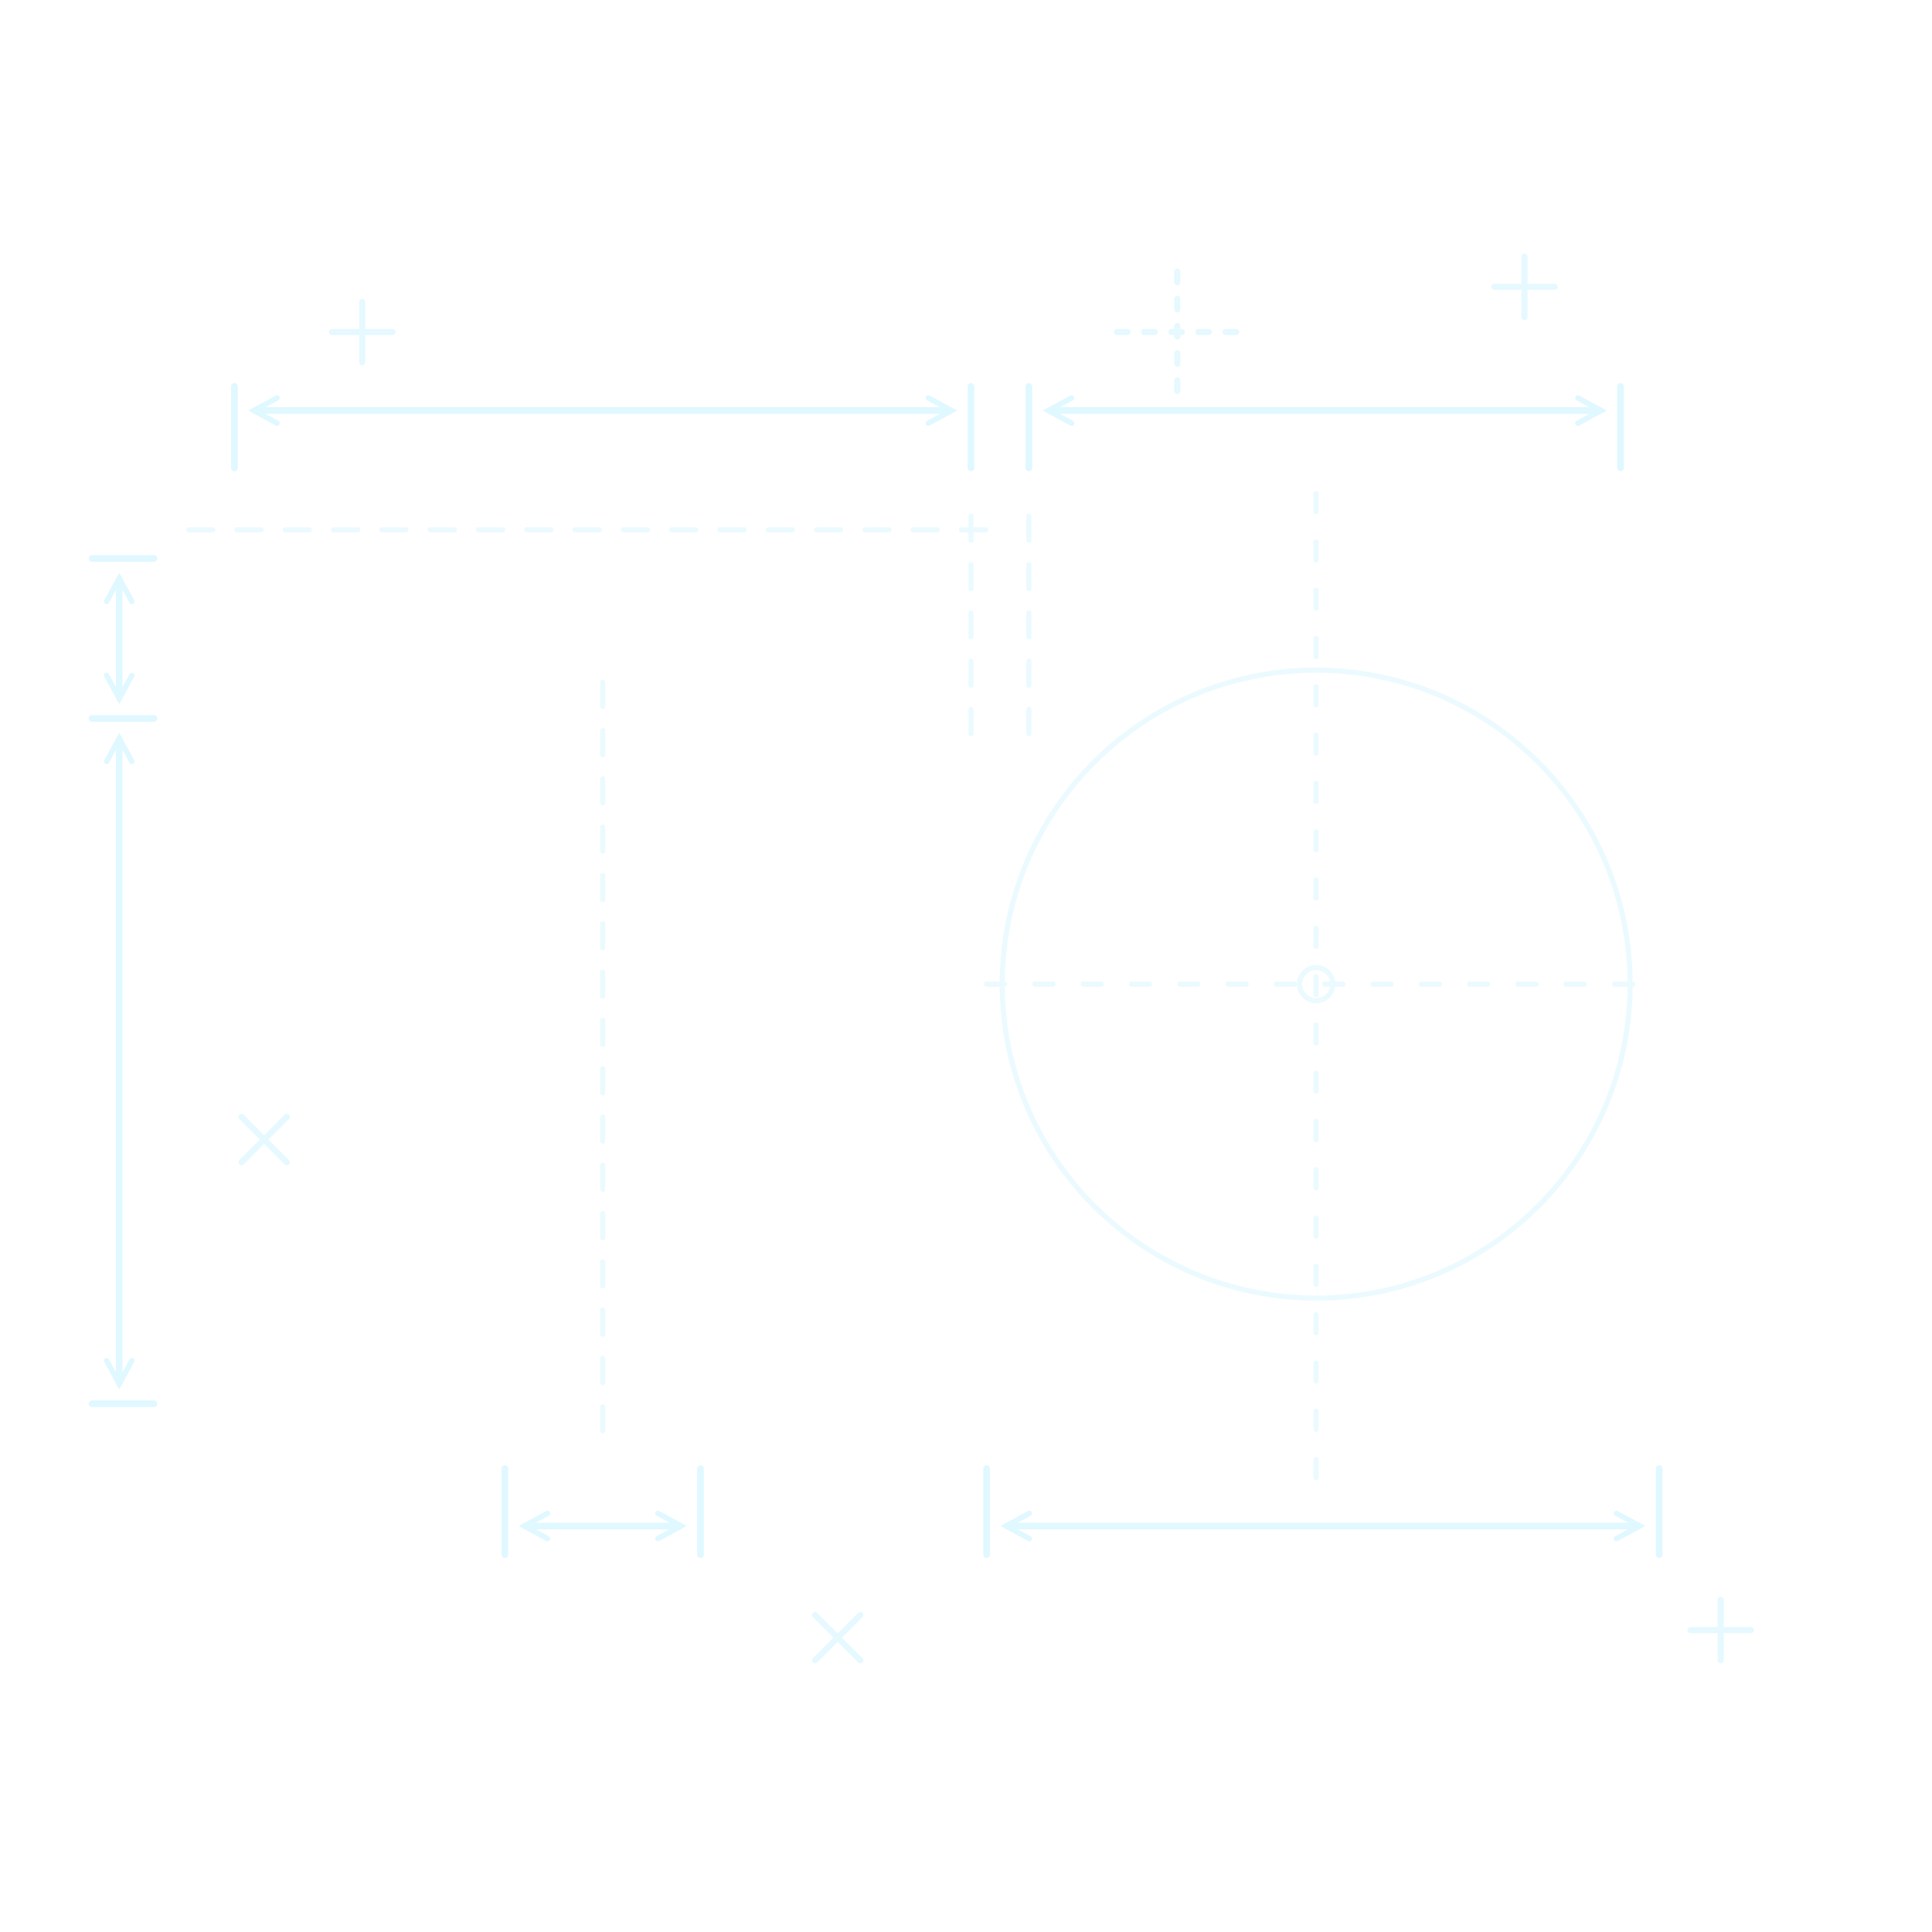
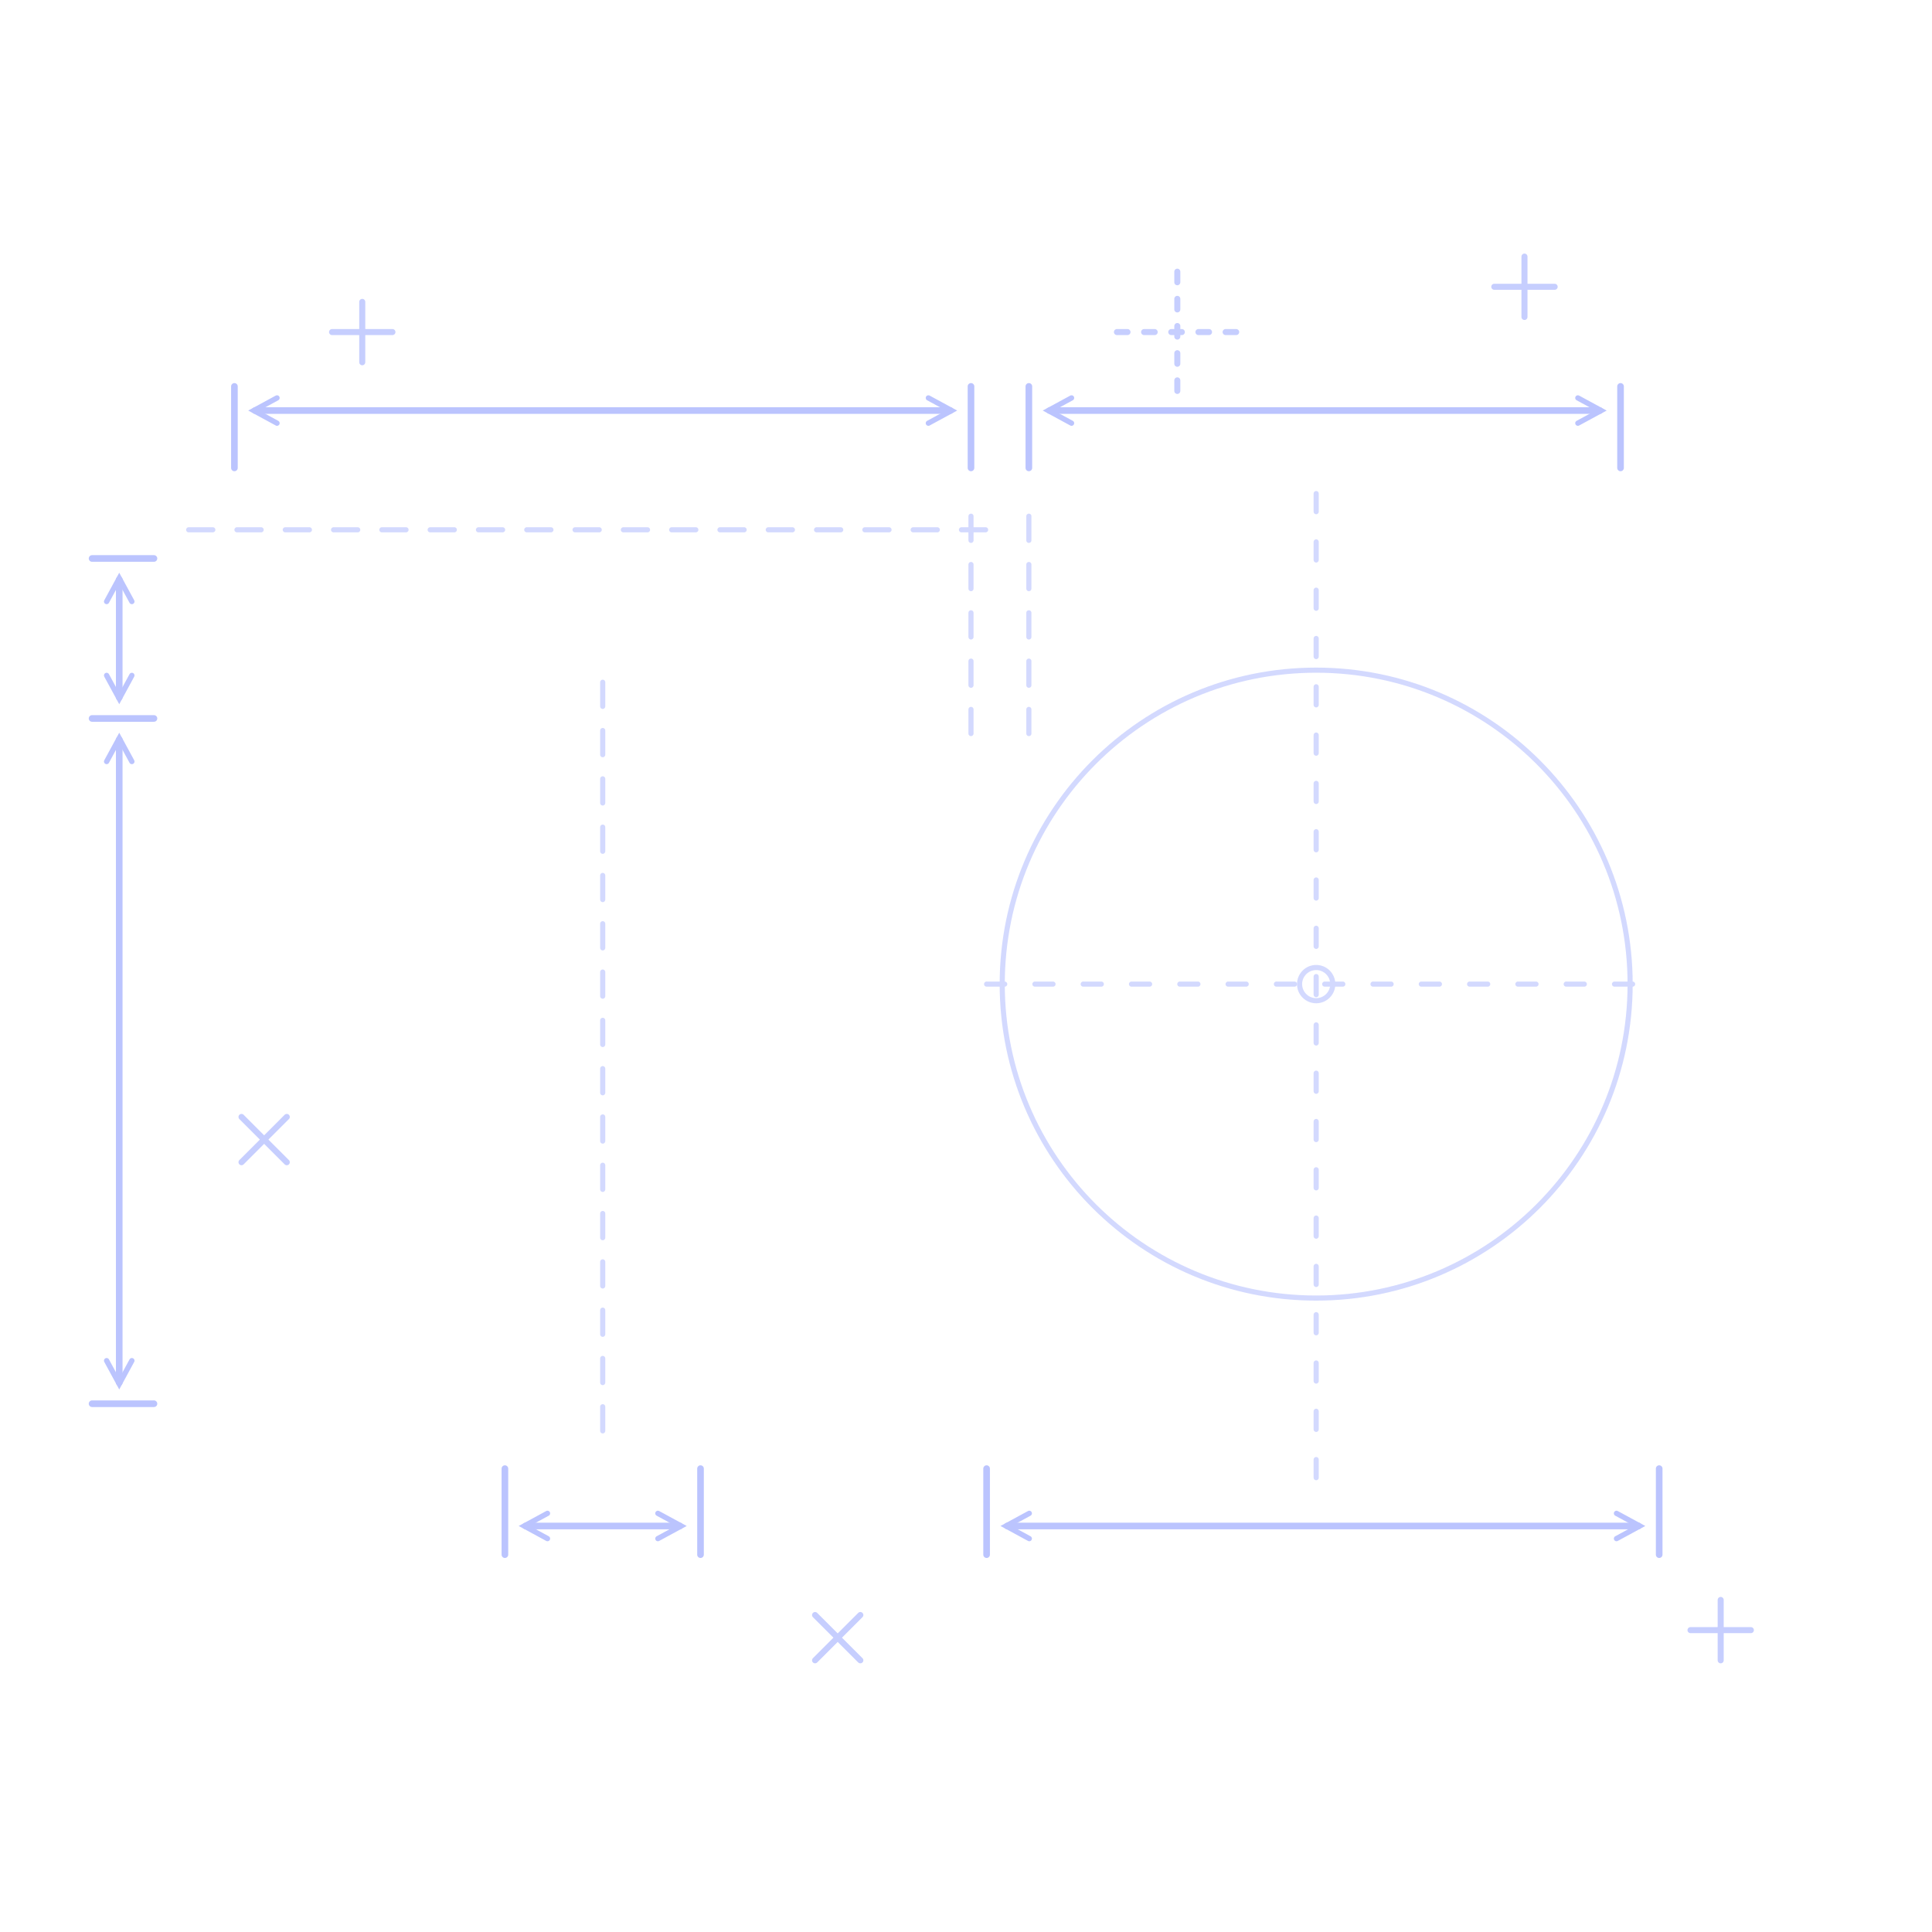
<svg xmlns="http://www.w3.org/2000/svg" width="128" height="128" viewBox="0 0 128 128" fill="none">
  <defs>
    <marker id="arrowStart" markerWidth="5" markerHeight="5" refX="1.2" refY="2.5" orient="auto" markerUnits="strokeWidth">
-       <path d="M4.5 0.6L1 2.5L4.5 4.4" fill="none" stroke="#DDF7FF" stroke-width="0.8" stroke-linecap="round" />
+       <path d="M4.5 0.6L1 2.5L4.5 4.4" fill="none" stroke="#b4befe" stroke-width="0.8" stroke-linecap="round" />
    </marker>
    <marker id="arrowEnd" markerWidth="5" markerHeight="5" refX="3.8" refY="2.5" orient="auto" markerUnits="strokeWidth">
-       <path d="M0.5 0.6L4 2.5L0.5 4.4" fill="none" stroke="#DDF7FF" stroke-width="0.8" stroke-linecap="round" />
+       <path d="M0.5 0.6L4 2.5L0.5 4.4" fill="none" stroke="#b4befe" stroke-width="0.8" stroke-linecap="round" />
    </marker>
  </defs>
-   <g stroke="#DDF7FF" stroke-linecap="round" stroke-linejoin="round">
+   <g stroke="#b4befe" stroke-linecap="round" stroke-linejoin="round">
    <g opacity="0.9" stroke-width="0.44">
      <path d="M15.531 31V25.6M64.331 31V25.6M68.165 31V25.6M107.365 31V25.6" />
      <path d="M16.9 27.2H62.96" marker-start="url(#arrowStart)" marker-end="url(#arrowEnd)" />
      <path d="M69.54 27.2H105.99" marker-start="url(#arrowStart)" marker-end="url(#arrowEnd)" />
      <path d="M33.451 97.3V103M46.411 97.3V103M65.365 97.3V103M109.925 97.3V103" />
      <path d="M34.82 101.1H45.04" marker-start="url(#arrowStart)" marker-end="url(#arrowEnd)" />
      <path d="M66.74 101.1H108.55" marker-start="url(#arrowStart)" marker-end="url(#arrowEnd)" />
      <path d="M10.2 37H6.1M10.2 47.6H6.1M10.2 93H6.1" />
      <path d="M7.9 38.4V46.2" marker-start="url(#arrowStart)" marker-end="url(#arrowEnd)" />
      <path d="M7.9 49V91.6" marker-start="url(#arrowStart)" marker-end="url(#arrowEnd)" />
    </g>
    <g opacity="0.58" stroke-width="0.34">
      <path d="M12.5 35.1H66.8M39.931 94.8V44.5M64.331 34.2V49.9M68.165 34.2V49.9" stroke-dasharray="1.6 1.6" />
      <path d="M65.365 65.2H109.925M87.2 32.7V98.2" stroke-dasharray="1.2 2" />
      <circle cx="87.2" cy="65.2" r="20.8" />
      <circle cx="87.2" cy="65.2" r="1.1" />
    </g>
    <g opacity="0.76" stroke-width="0.4">
      <path d="M24 20V24M22 22H26M101 17V21M99 19H103M114 106V110M112 108H116" />
      <path d="M54 107L57 110M57 107L54 110M16 74L19 77M19 74L16 77" />
      <path d="M74 22H82M78 18V26" stroke-dasharray="0.7 1.1" />
    </g>
  </g>
</svg>
